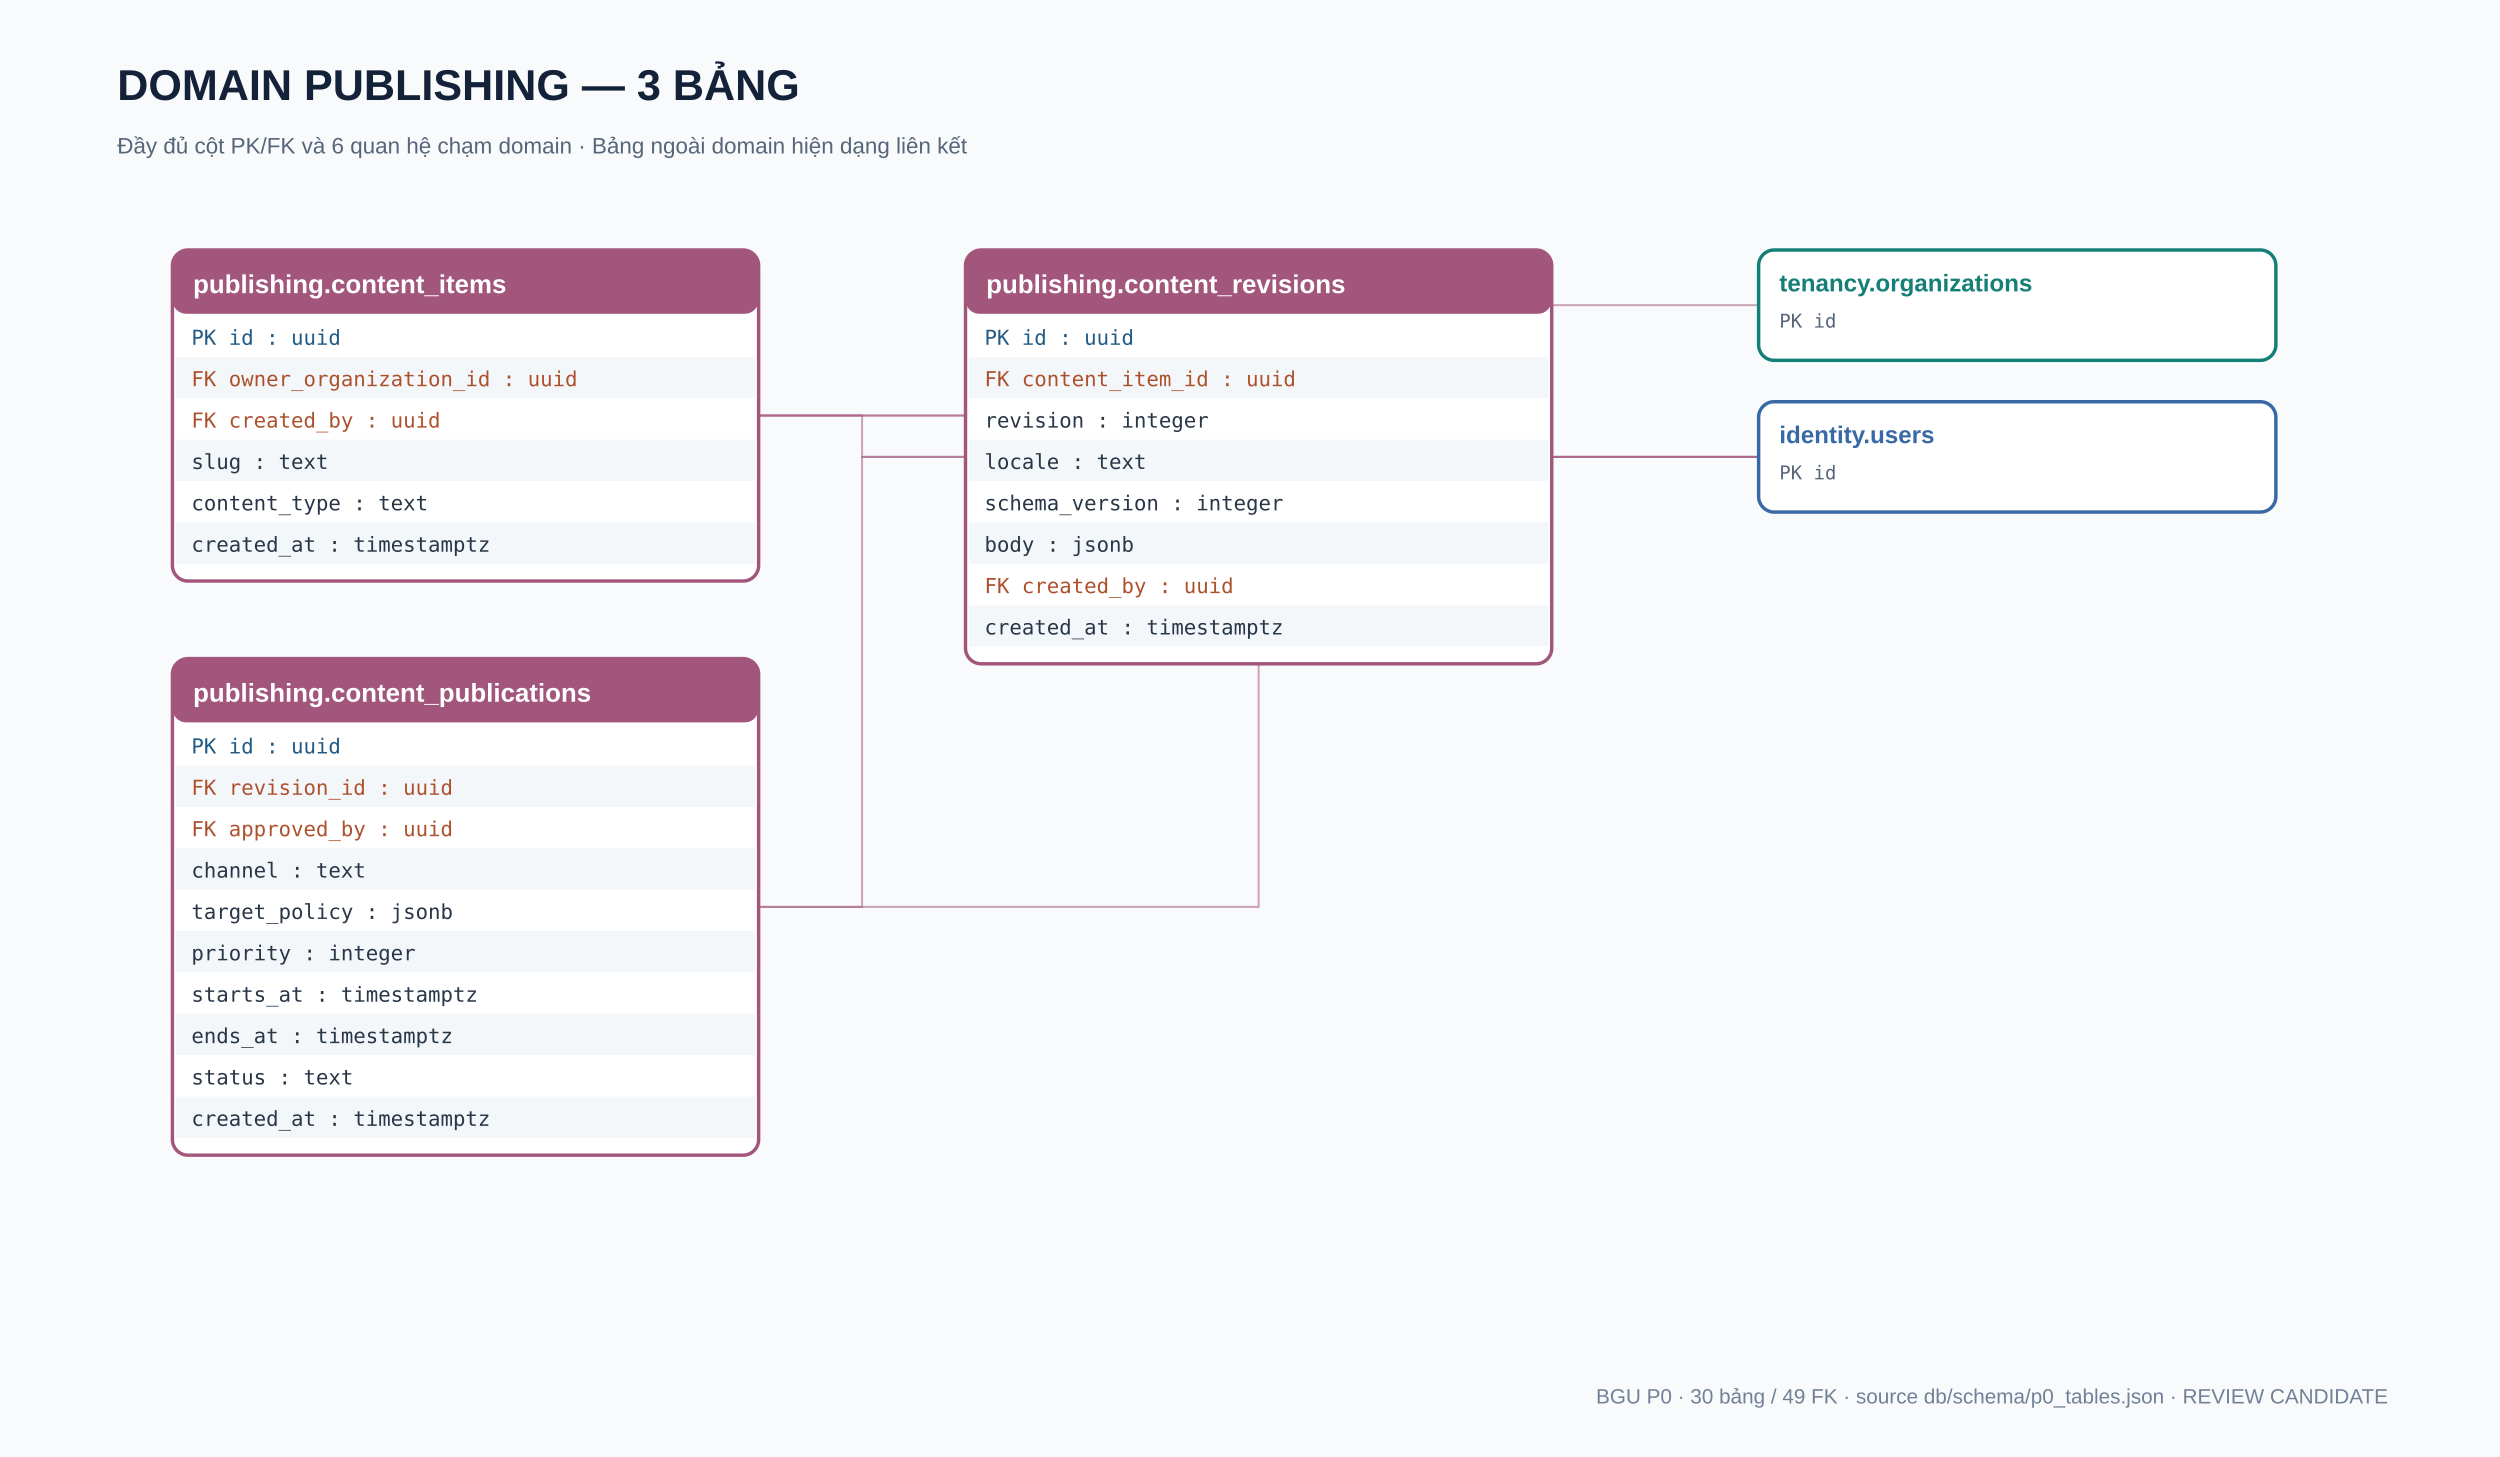
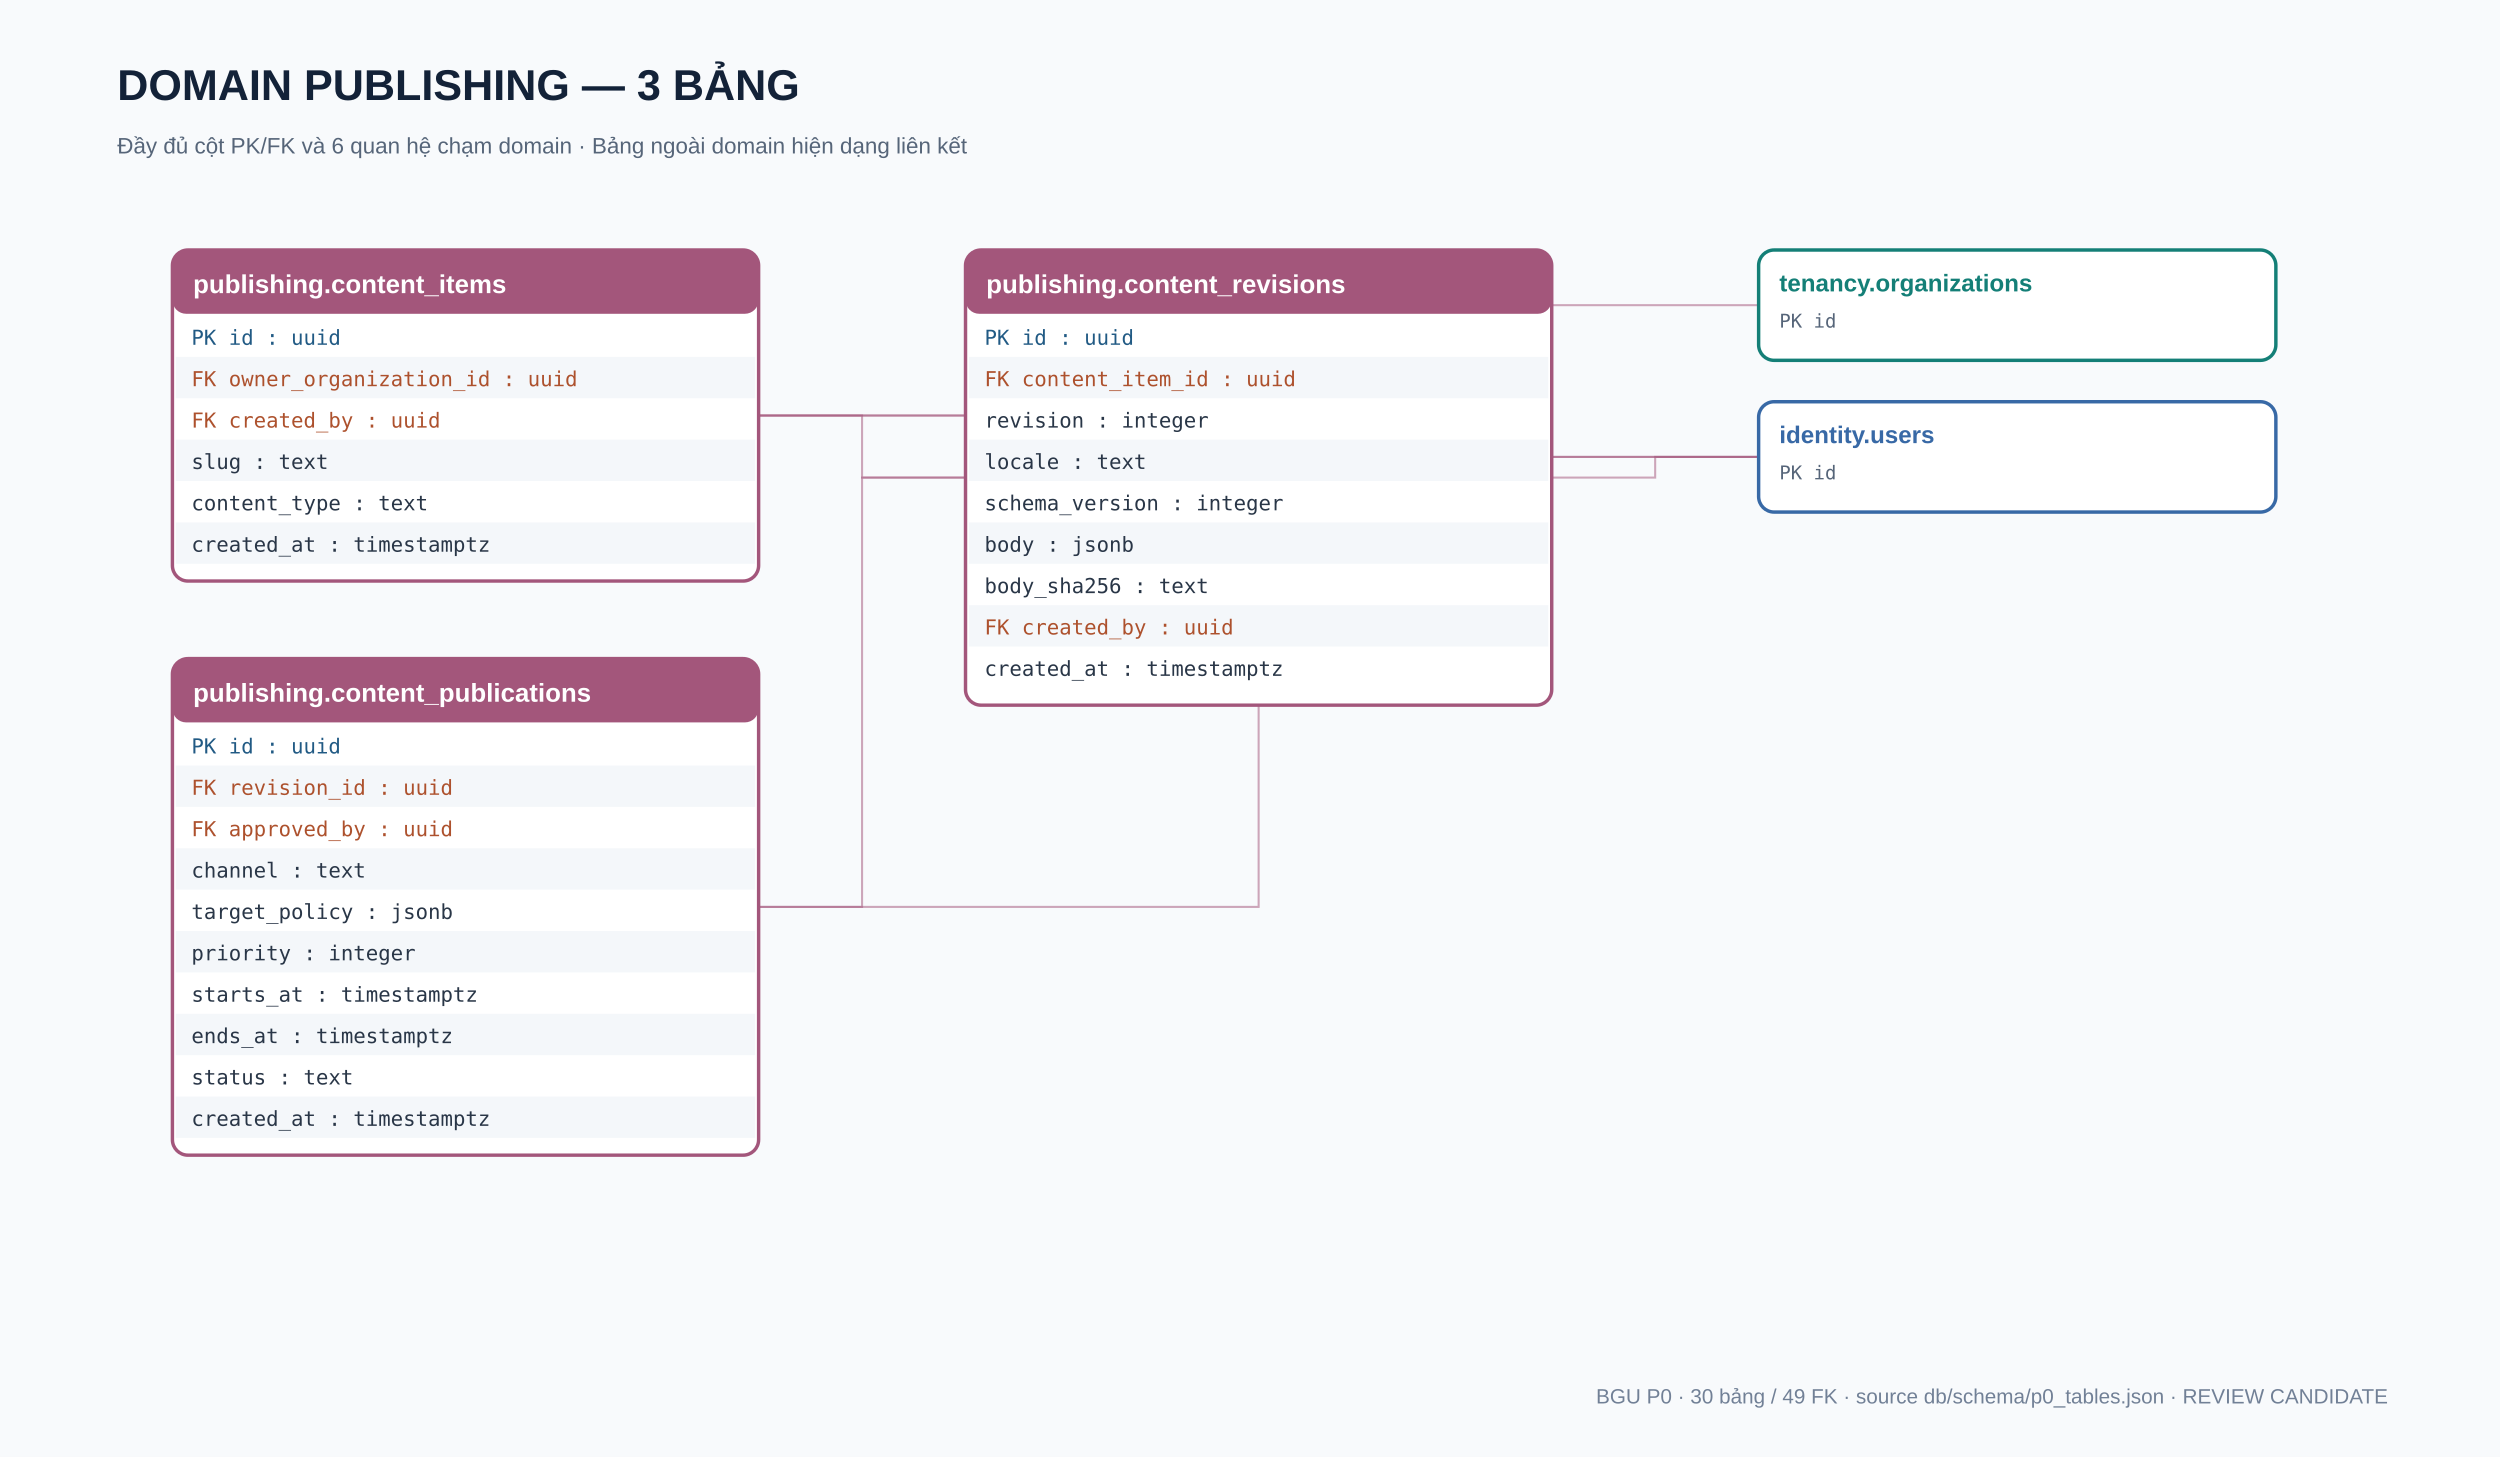
<svg xmlns="http://www.w3.org/2000/svg" width="1450" height="845" viewBox="0 0 1450 845" role="img" aria-label="DOMAIN PUBLISHING — 3 BẢNG">
  <rect width="100%" height="100%" fill="#F8FAFC" />
  <text x="68" y="58" font-family="Arial,sans-serif" font-size="25" font-weight="700" fill="#132238">DOMAIN PUBLISHING — 3 BẢNG</text>
  <text x="68" y="89" font-family="Arial,sans-serif" font-size="13" fill="#566579">Đầy đủ cột PK/FK và 6 quan hệ chạm domain · Bảng ngoài domain hiện dạng liên kết</text>
  <path d="M440,241 L730,241 L730,177 L1020,177" fill="none" stroke="#A3567B" stroke-width="1.2" opacity=".52" />
  <path d="M440,241 L730,241 L730,265 L1020,265" fill="none" stroke="#A3567B" stroke-width="1.2" opacity=".52" />
-   <path d="M560,265 L500,265 L500,241 L440,241" fill="none" stroke="#A3567B" stroke-width="1.2" opacity=".52" />
-   <path d="M900,265 L960,265 L960,265 L1020,265" fill="none" stroke="#A3567B" stroke-width="1.2" opacity=".52" />
-   <path d="M440,526 L500,526 L500,265 L560,265" fill="none" stroke="#A3567B" stroke-width="1.2" opacity=".52" />
+   <path d="M560,277 L500,277 L500,241 L440,241" fill="none" stroke="#A3567B" stroke-width="1.2" opacity=".52" />
+   <path d="M900,277 L960,277 L960,265 L1020,265" fill="none" stroke="#A3567B" stroke-width="1.2" opacity=".52" />
+   <path d="M440,526 L500,526 L500,277 L560,277" fill="none" stroke="#A3567B" stroke-width="1.2" opacity=".52" />
  <path d="M440,526 L730,526 L730,265 L1020,265" fill="none" stroke="#A3567B" stroke-width="1.2" opacity=".52" />
  <rect x="100" y="145" width="340" height="192" rx="9" fill="#FFFFFF" stroke="#A3567B" stroke-width="2" />
  <rect x="100" y="145" width="340" height="37" rx="8" fill="#A3567B" />
  <text x="112" y="170" font-family="Arial" font-size="15" font-weight="700" fill="#FFFFFF">publishing.content_items</text>
  <text x="111" y="200" font-family="Consolas,monospace" font-size="12" fill="#215A84">PK  id : uuid</text>
  <rect x="102" y="207" width="336" height="24" fill="#F4F7FA" />
  <text x="111" y="224" font-family="Consolas,monospace" font-size="12" fill="#AD512D">FK  owner_organization_id : uuid</text>
  <text x="111" y="248" font-family="Consolas,monospace" font-size="12" fill="#AD512D">FK  created_by : uuid</text>
  <rect x="102" y="255" width="336" height="24" fill="#F4F7FA" />
  <text x="111" y="272" font-family="Consolas,monospace" font-size="12" fill="#293647">    slug : text</text>
  <text x="111" y="296" font-family="Consolas,monospace" font-size="12" fill="#293647">    content_type : text</text>
  <rect x="102" y="303" width="336" height="24" fill="#F4F7FA" />
  <text x="111" y="320" font-family="Consolas,monospace" font-size="12" fill="#293647">    created_at : timestamptz</text>
-   <rect x="560" y="145" width="340" height="240" rx="9" fill="#FFFFFF" stroke="#A3567B" stroke-width="2" />
+   <rect x="560" y="145" width="340" height="264" rx="9" fill="#FFFFFF" stroke="#A3567B" stroke-width="2" />
  <rect x="560" y="145" width="340" height="37" rx="8" fill="#A3567B" />
  <text x="572" y="170" font-family="Arial" font-size="15" font-weight="700" fill="#FFFFFF">publishing.content_revisions</text>
  <text x="571" y="200" font-family="Consolas,monospace" font-size="12" fill="#215A84">PK  id : uuid</text>
  <rect x="562" y="207" width="336" height="24" fill="#F4F7FA" />
  <text x="571" y="224" font-family="Consolas,monospace" font-size="12" fill="#AD512D">FK  content_item_id : uuid</text>
  <text x="571" y="248" font-family="Consolas,monospace" font-size="12" fill="#293647">    revision : integer</text>
  <rect x="562" y="255" width="336" height="24" fill="#F4F7FA" />
  <text x="571" y="272" font-family="Consolas,monospace" font-size="12" fill="#293647">    locale : text</text>
  <text x="571" y="296" font-family="Consolas,monospace" font-size="12" fill="#293647">    schema_version : integer</text>
  <rect x="562" y="303" width="336" height="24" fill="#F4F7FA" />
  <text x="571" y="320" font-family="Consolas,monospace" font-size="12" fill="#293647">    body : jsonb</text>
-   <text x="571" y="344" font-family="Consolas,monospace" font-size="12" fill="#AD512D">FK  created_by : uuid</text>
+   <text x="571" y="344" font-family="Consolas,monospace" font-size="12" fill="#293647">    body_sha256 : text</text>
  <rect x="562" y="351" width="336" height="24" fill="#F4F7FA" />
-   <text x="571" y="368" font-family="Consolas,monospace" font-size="12" fill="#293647">    created_at : timestamptz</text>
+   <text x="571" y="368" font-family="Consolas,monospace" font-size="12" fill="#AD512D">FK  created_by : uuid</text>
+   <text x="571" y="392" font-family="Consolas,monospace" font-size="12" fill="#293647">    created_at : timestamptz</text>
  <rect x="100" y="382" width="340" height="288" rx="9" fill="#FFFFFF" stroke="#A3567B" stroke-width="2" />
  <rect x="100" y="382" width="340" height="37" rx="8" fill="#A3567B" />
  <text x="112" y="407" font-family="Arial" font-size="15" font-weight="700" fill="#FFFFFF">publishing.content_publications</text>
  <text x="111" y="437" font-family="Consolas,monospace" font-size="12" fill="#215A84">PK  id : uuid</text>
  <rect x="102" y="444" width="336" height="24" fill="#F4F7FA" />
  <text x="111" y="461" font-family="Consolas,monospace" font-size="12" fill="#AD512D">FK  revision_id : uuid</text>
  <text x="111" y="485" font-family="Consolas,monospace" font-size="12" fill="#AD512D">FK  approved_by : uuid</text>
  <rect x="102" y="492" width="336" height="24" fill="#F4F7FA" />
  <text x="111" y="509" font-family="Consolas,monospace" font-size="12" fill="#293647">    channel : text</text>
  <text x="111" y="533" font-family="Consolas,monospace" font-size="12" fill="#293647">    target_policy : jsonb</text>
  <rect x="102" y="540" width="336" height="24" fill="#F4F7FA" />
  <text x="111" y="557" font-family="Consolas,monospace" font-size="12" fill="#293647">    priority : integer</text>
  <text x="111" y="581" font-family="Consolas,monospace" font-size="12" fill="#293647">    starts_at : timestamptz</text>
  <rect x="102" y="588" width="336" height="24" fill="#F4F7FA" />
  <text x="111" y="605" font-family="Consolas,monospace" font-size="12" fill="#293647">    ends_at : timestamptz</text>
  <text x="111" y="629" font-family="Consolas,monospace" font-size="12" fill="#293647">    status : text</text>
  <rect x="102" y="636" width="336" height="24" fill="#F4F7FA" />
  <text x="111" y="653" font-family="Consolas,monospace" font-size="12" fill="#293647">    created_at : timestamptz</text>
  <rect x="1020" y="145" width="300" height="64" rx="9" fill="#FFFFFF" stroke="#147F77" stroke-width="2" />
  <text x="1032" y="169" font-family="Arial" font-size="14" font-weight="700" fill="#147F77">tenancy.organizations</text>
  <text x="1032" y="190" font-family="monospace" font-size="11" fill="#566579">PK id</text>
  <rect x="1020" y="233" width="300" height="64" rx="9" fill="#FFFFFF" stroke="#3869A6" stroke-width="2" />
  <text x="1032" y="257" font-family="Arial" font-size="14" font-weight="700" fill="#3869A6">identity.users</text>
  <text x="1032" y="278" font-family="monospace" font-size="11" fill="#566579">PK id</text>
  <text x="1385" y="814" text-anchor="end" font-family="Arial" font-size="12" fill="#718096">BGU P0 · 30 bảng / 49 FK · source db/schema/p0_tables.json · REVIEW CANDIDATE</text>
</svg>
